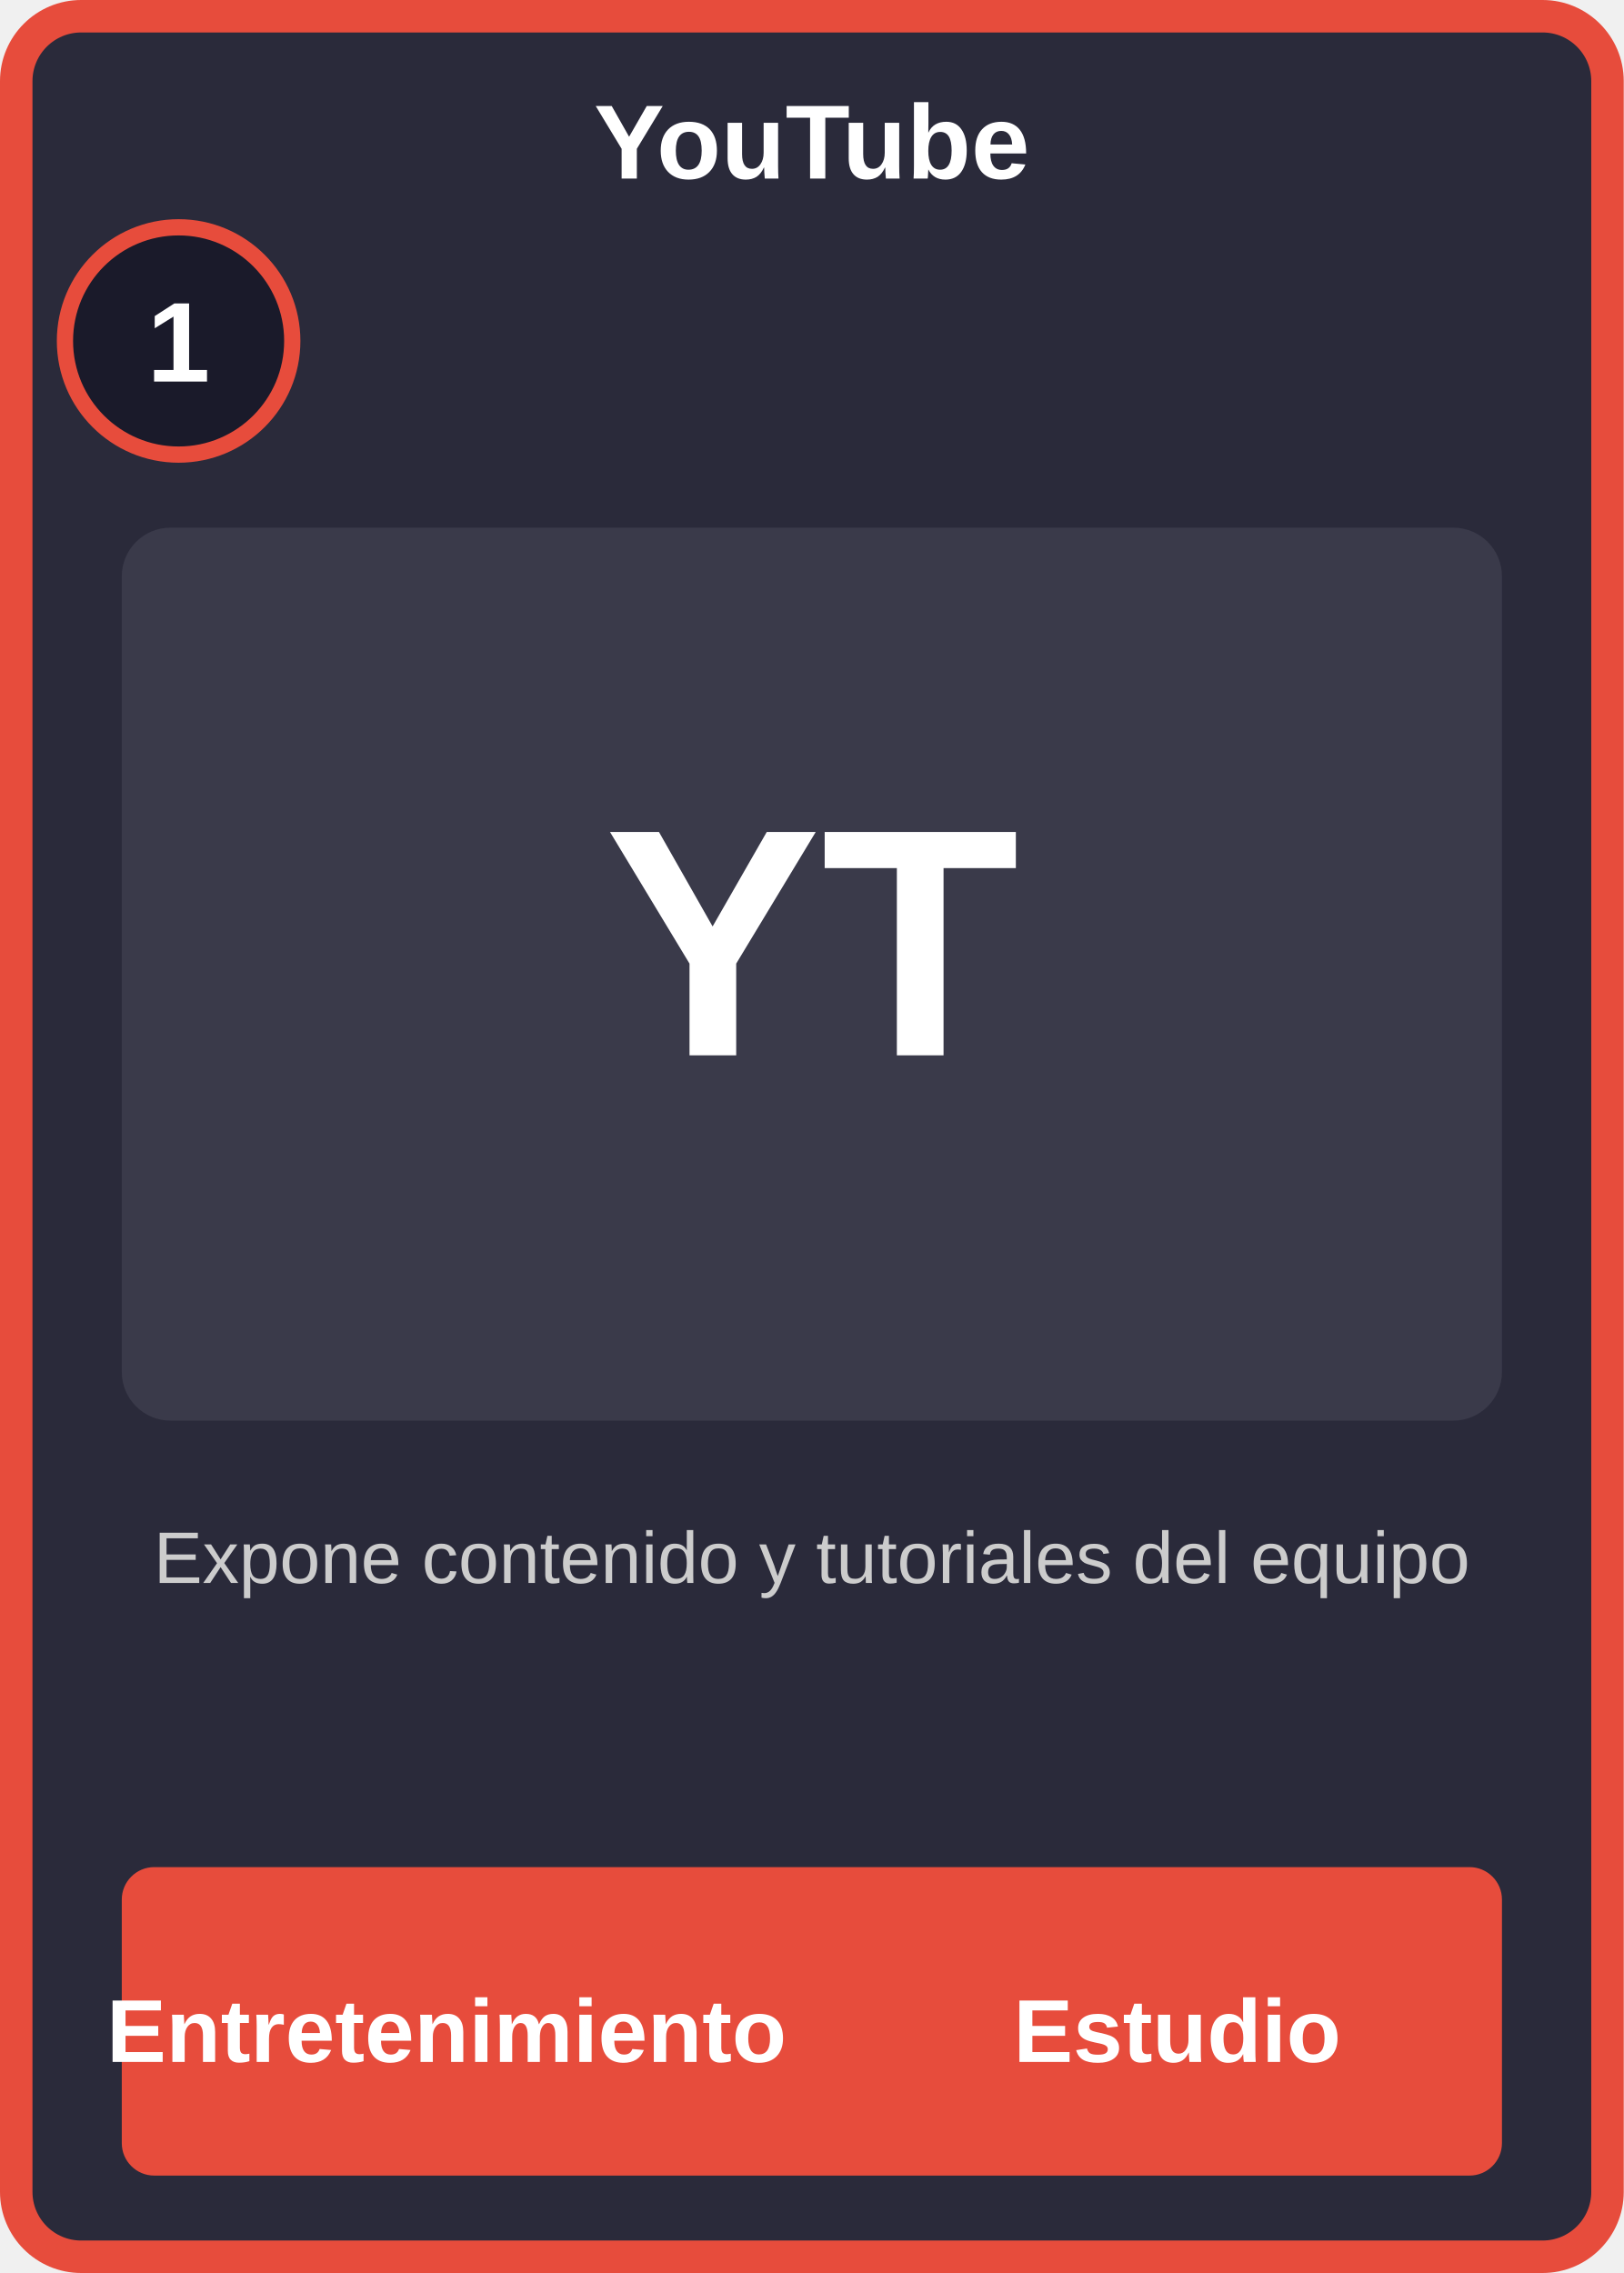
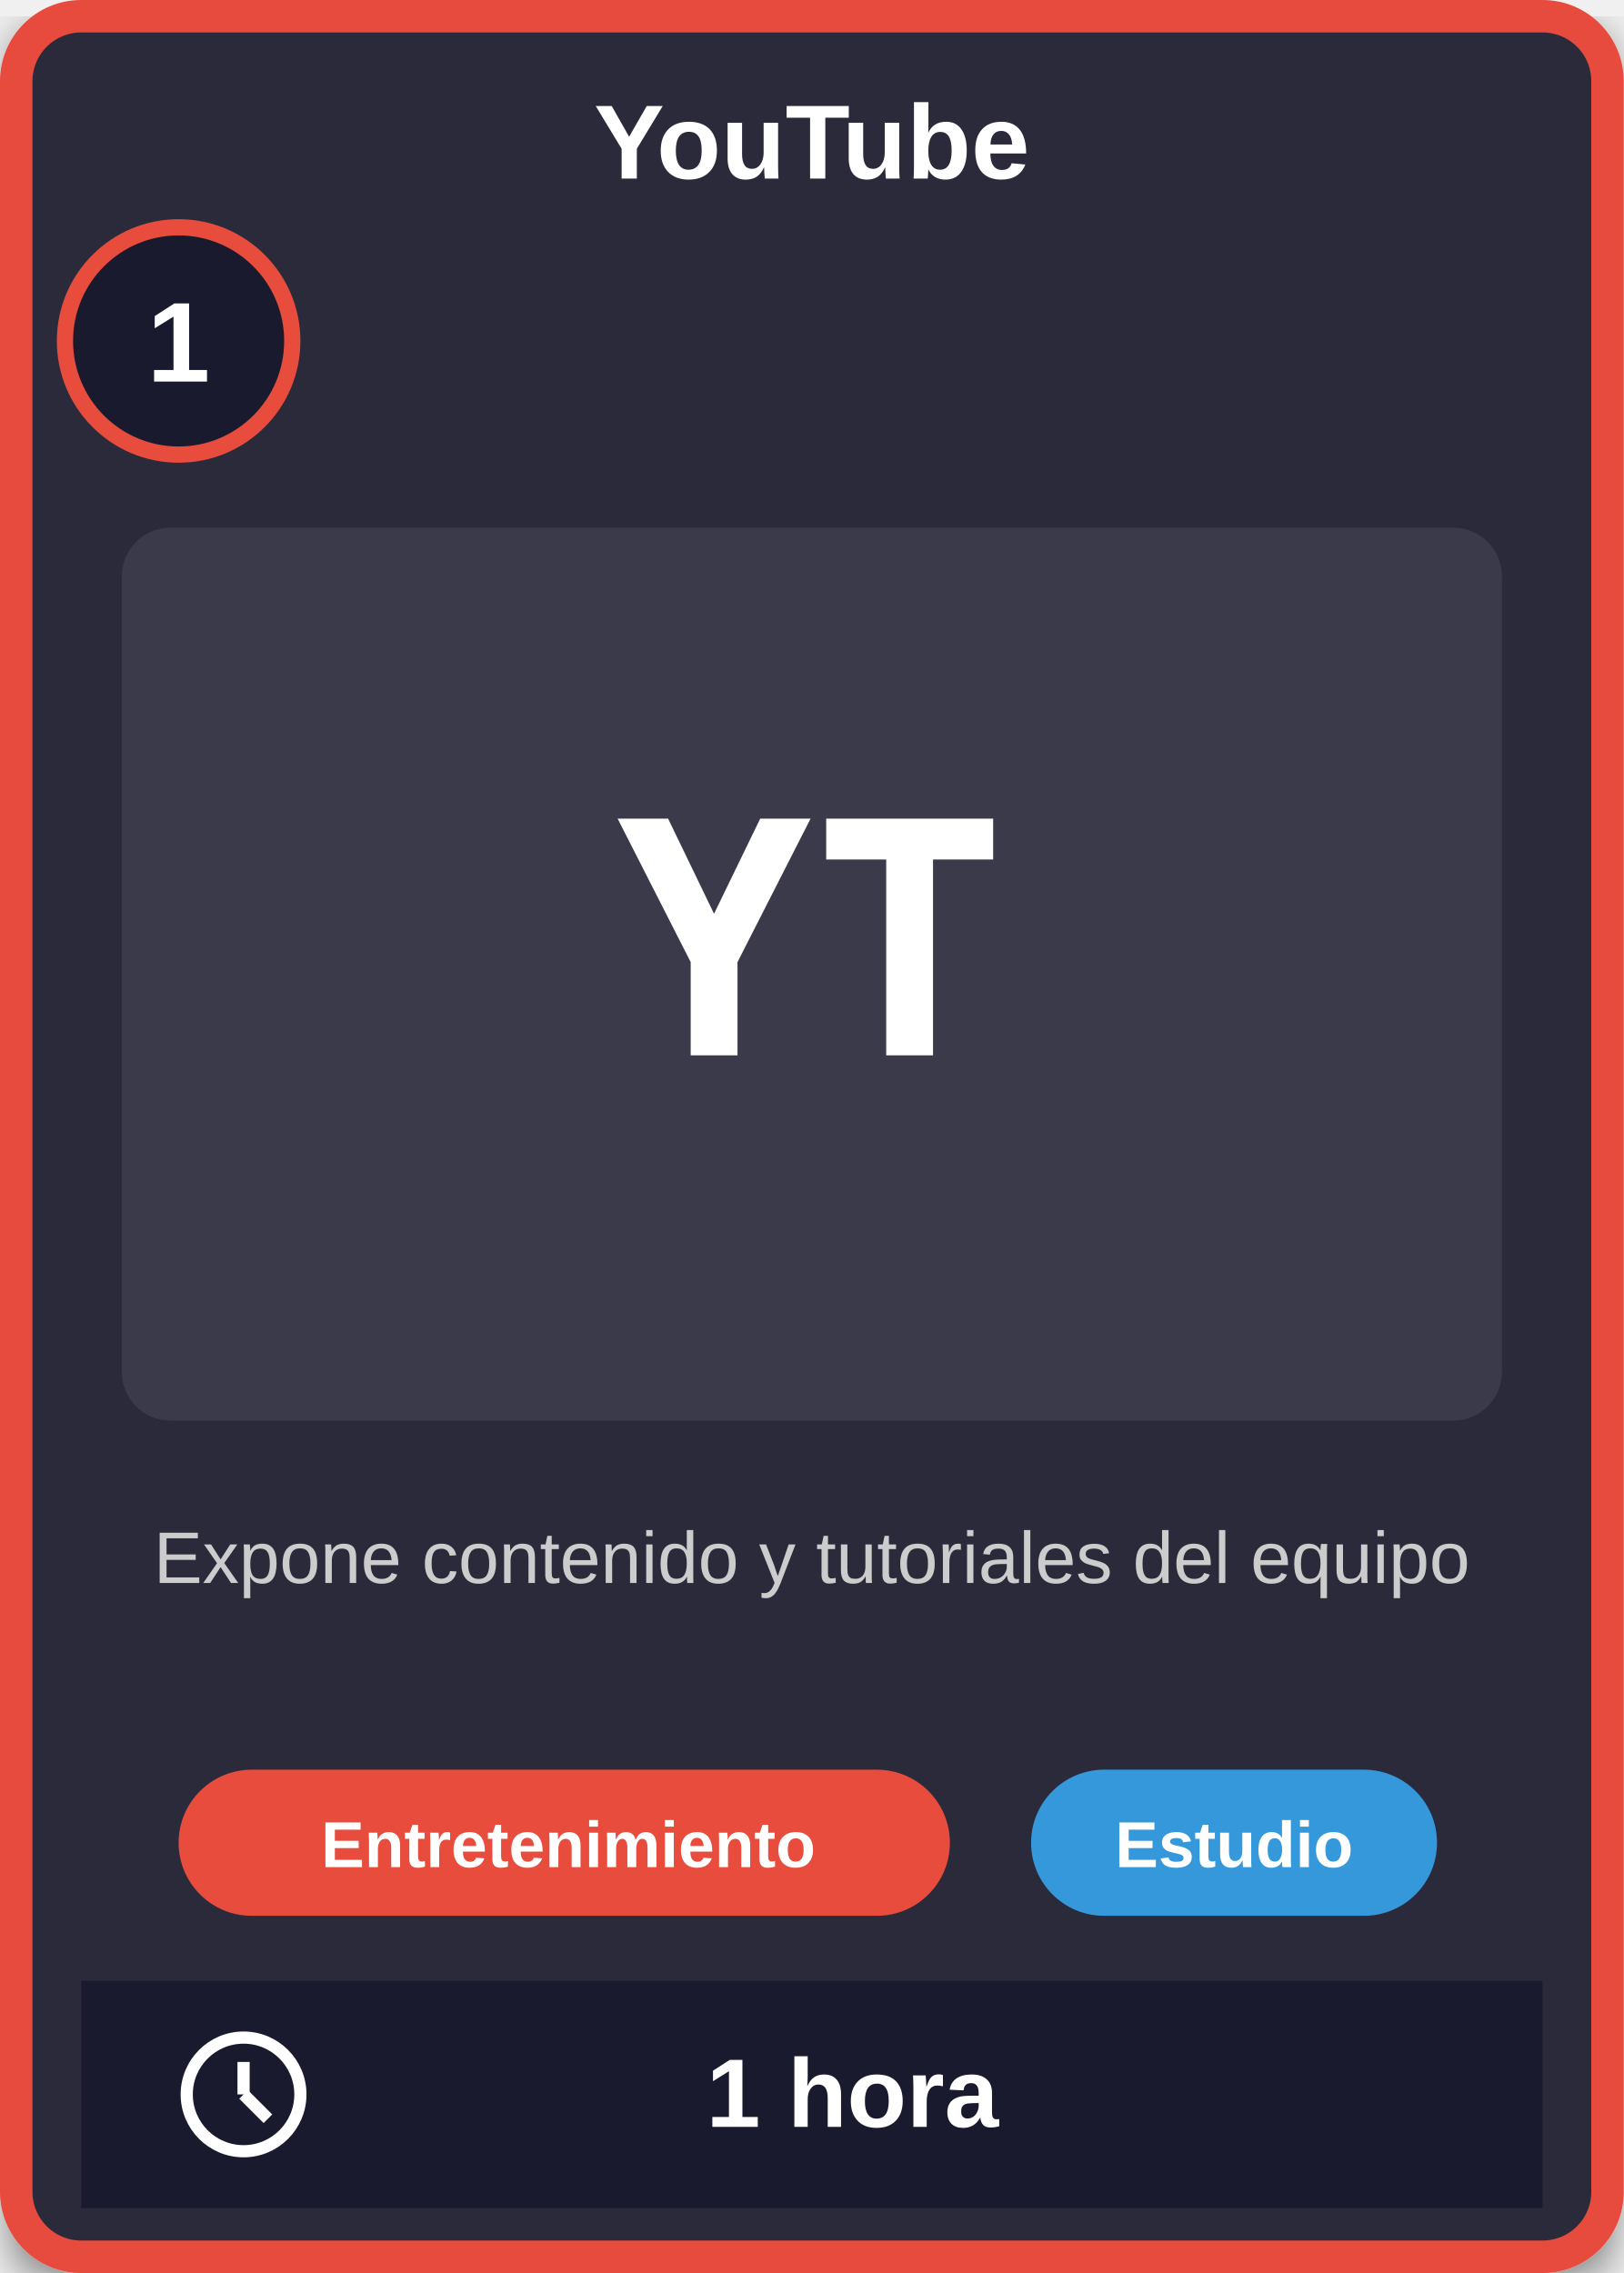
<svg xmlns="http://www.w3.org/2000/svg" viewBox="0 0 200 280">
-   <rect x="2" y="2" width="196" height="276" rx="8" ry="8" fill="#2a2a3a" stroke="#e74c3c" stroke-width="4" />
-   <text x="100" y="22" text-anchor="middle" fill="#ffffff" font-size="13" font-weight="bold" font-family="Arial, sans-serif">YouTube</text>
-   <circle cx="22" cy="42" r="14" fill="#1a1a2a" stroke="#e74c3c" stroke-width="2" />
-   <text x="22" y="47" text-anchor="middle" fill="#ffffff" font-size="14" font-weight="bold" font-family="Arial, sans-serif">1</text>
+   <defs>
+     <filter id="shadow16" x="-5%" y="-5%" width="110%" height="110%">
+       <feDropShadow dx="0" dy="2" stdDeviation="3" flood-color="#000" flood-opacity="0.5" />
+     </filter>
+   </defs>
+   <rect x="2" y="2" width="196" height="276" rx="8" ry="8" fill="#2a2a3a" stroke="#e74c3c" stroke-width="4" filter="url(#shadow16)" />
+   <text x="100" y="22" text-anchor="middle" fill="#ffffff" font-family="Arial, sans-serif" font-size="13" font-weight="bold">YouTube</text>
+   <circle cx="22" cy="42" r="14" fill="#1a1a2e" stroke="#e74c3c" stroke-width="2" />
+   <text x="22" y="47" text-anchor="middle" fill="#ffffff" font-family="Arial, sans-serif" font-size="14" font-weight="bold">1</text>
  <rect x="15" y="65" width="170" height="110" rx="6" ry="6" fill="#3a3a4a" />
-   <text x="100" y="130" text-anchor="middle" fill="#ffffff" font-size="40" font-weight="bold" font-family="Arial, sans-serif">YT</text>
-   <text x="100" y="195" text-anchor="middle" fill="#cccccc" font-size="9" font-family="Arial, sans-serif">Expone contenido y tutoriales del equipo</text>
-   <rect x="15" y="230" width="170" height="38" rx="4" ry="4" fill="#e74c3c" />
-   <text x="55" y="254" text-anchor="middle" fill="#ffffff" font-size="11" font-weight="bold" font-family="Arial, sans-serif">Entretenimiento</text>
-   <text x="145" y="254" text-anchor="middle" fill="#ffffff" font-size="11" font-weight="bold" font-family="Arial, sans-serif">Estudio</text>
+   <text x="100" y="130" text-anchor="middle" fill="#ffffff" font-family="monospace, sans-serif" font-size="40" font-weight="bold">YT</text>
+   <text x="100" y="195" text-anchor="middle" fill="#cccccc" font-family="Arial, sans-serif" font-size="9">Expone contenido y tutoriales del equipo</text>
+   <g>
+     <rect x="22" y="218" width="95" height="18" rx="9" ry="9" fill="#e74c3c" />
+     <text x="70" y="230" text-anchor="middle" fill="#ffffff" font-family="Arial, sans-serif" font-size="8" font-weight="bold">Entretenimiento</text>
+   </g>
+   <g>
+     <rect x="127" y="218" width="50" height="18" rx="9" ry="9" fill="#3498db" />
+     <text x="152" y="230" text-anchor="middle" fill="#ffffff" font-family="Arial, sans-serif" font-size="8" font-weight="bold">Estudio</text>
+   </g>
+   <rect x="10" y="244" width="180" height="28" fill="#1a1a2e" />
+   <circle cx="30" cy="258" r="7" fill="none" stroke="#ffffff" stroke-width="1.5" />
+   <line x1="30" y1="254" x2="30" y2="258" stroke="#ffffff" stroke-width="1.5" />
+   <line x1="30" y1="258" x2="33" y2="261" stroke="#ffffff" stroke-width="1.5" />
+   <text x="105" y="262" text-anchor="middle" fill="#ffffff" font-family="Arial, sans-serif" font-size="12" font-weight="bold">1 hora</text>
</svg>
